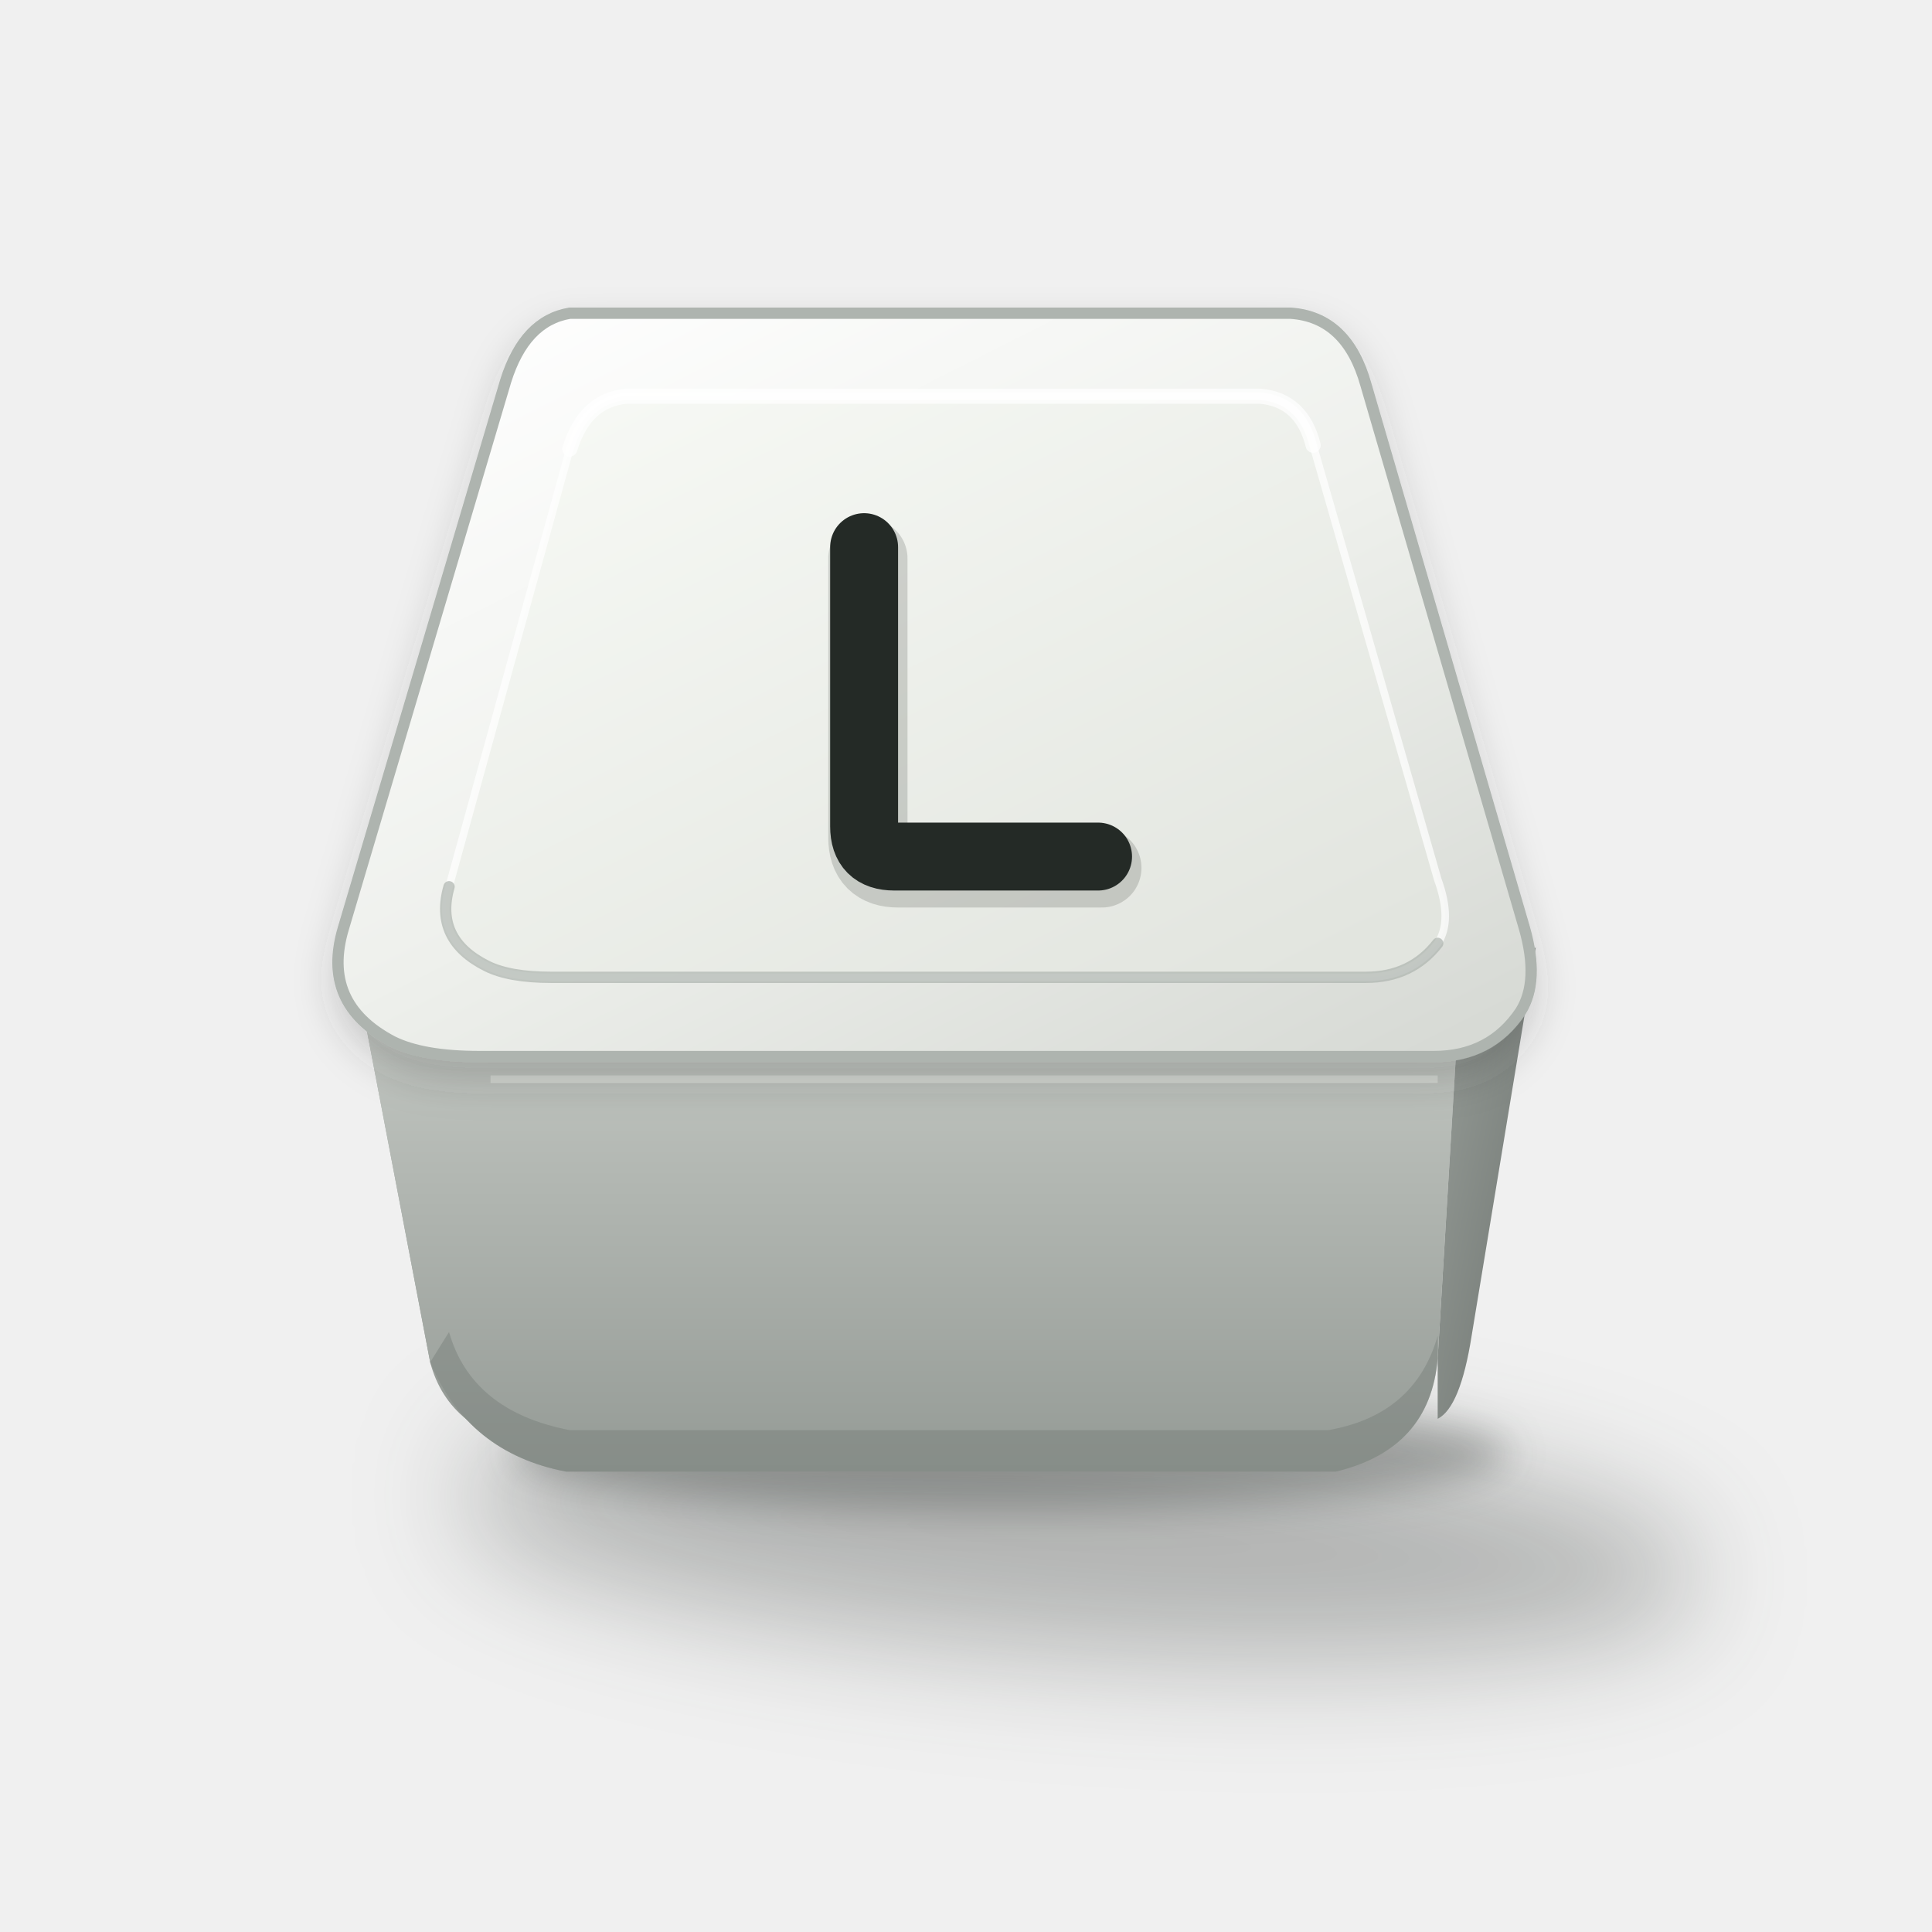
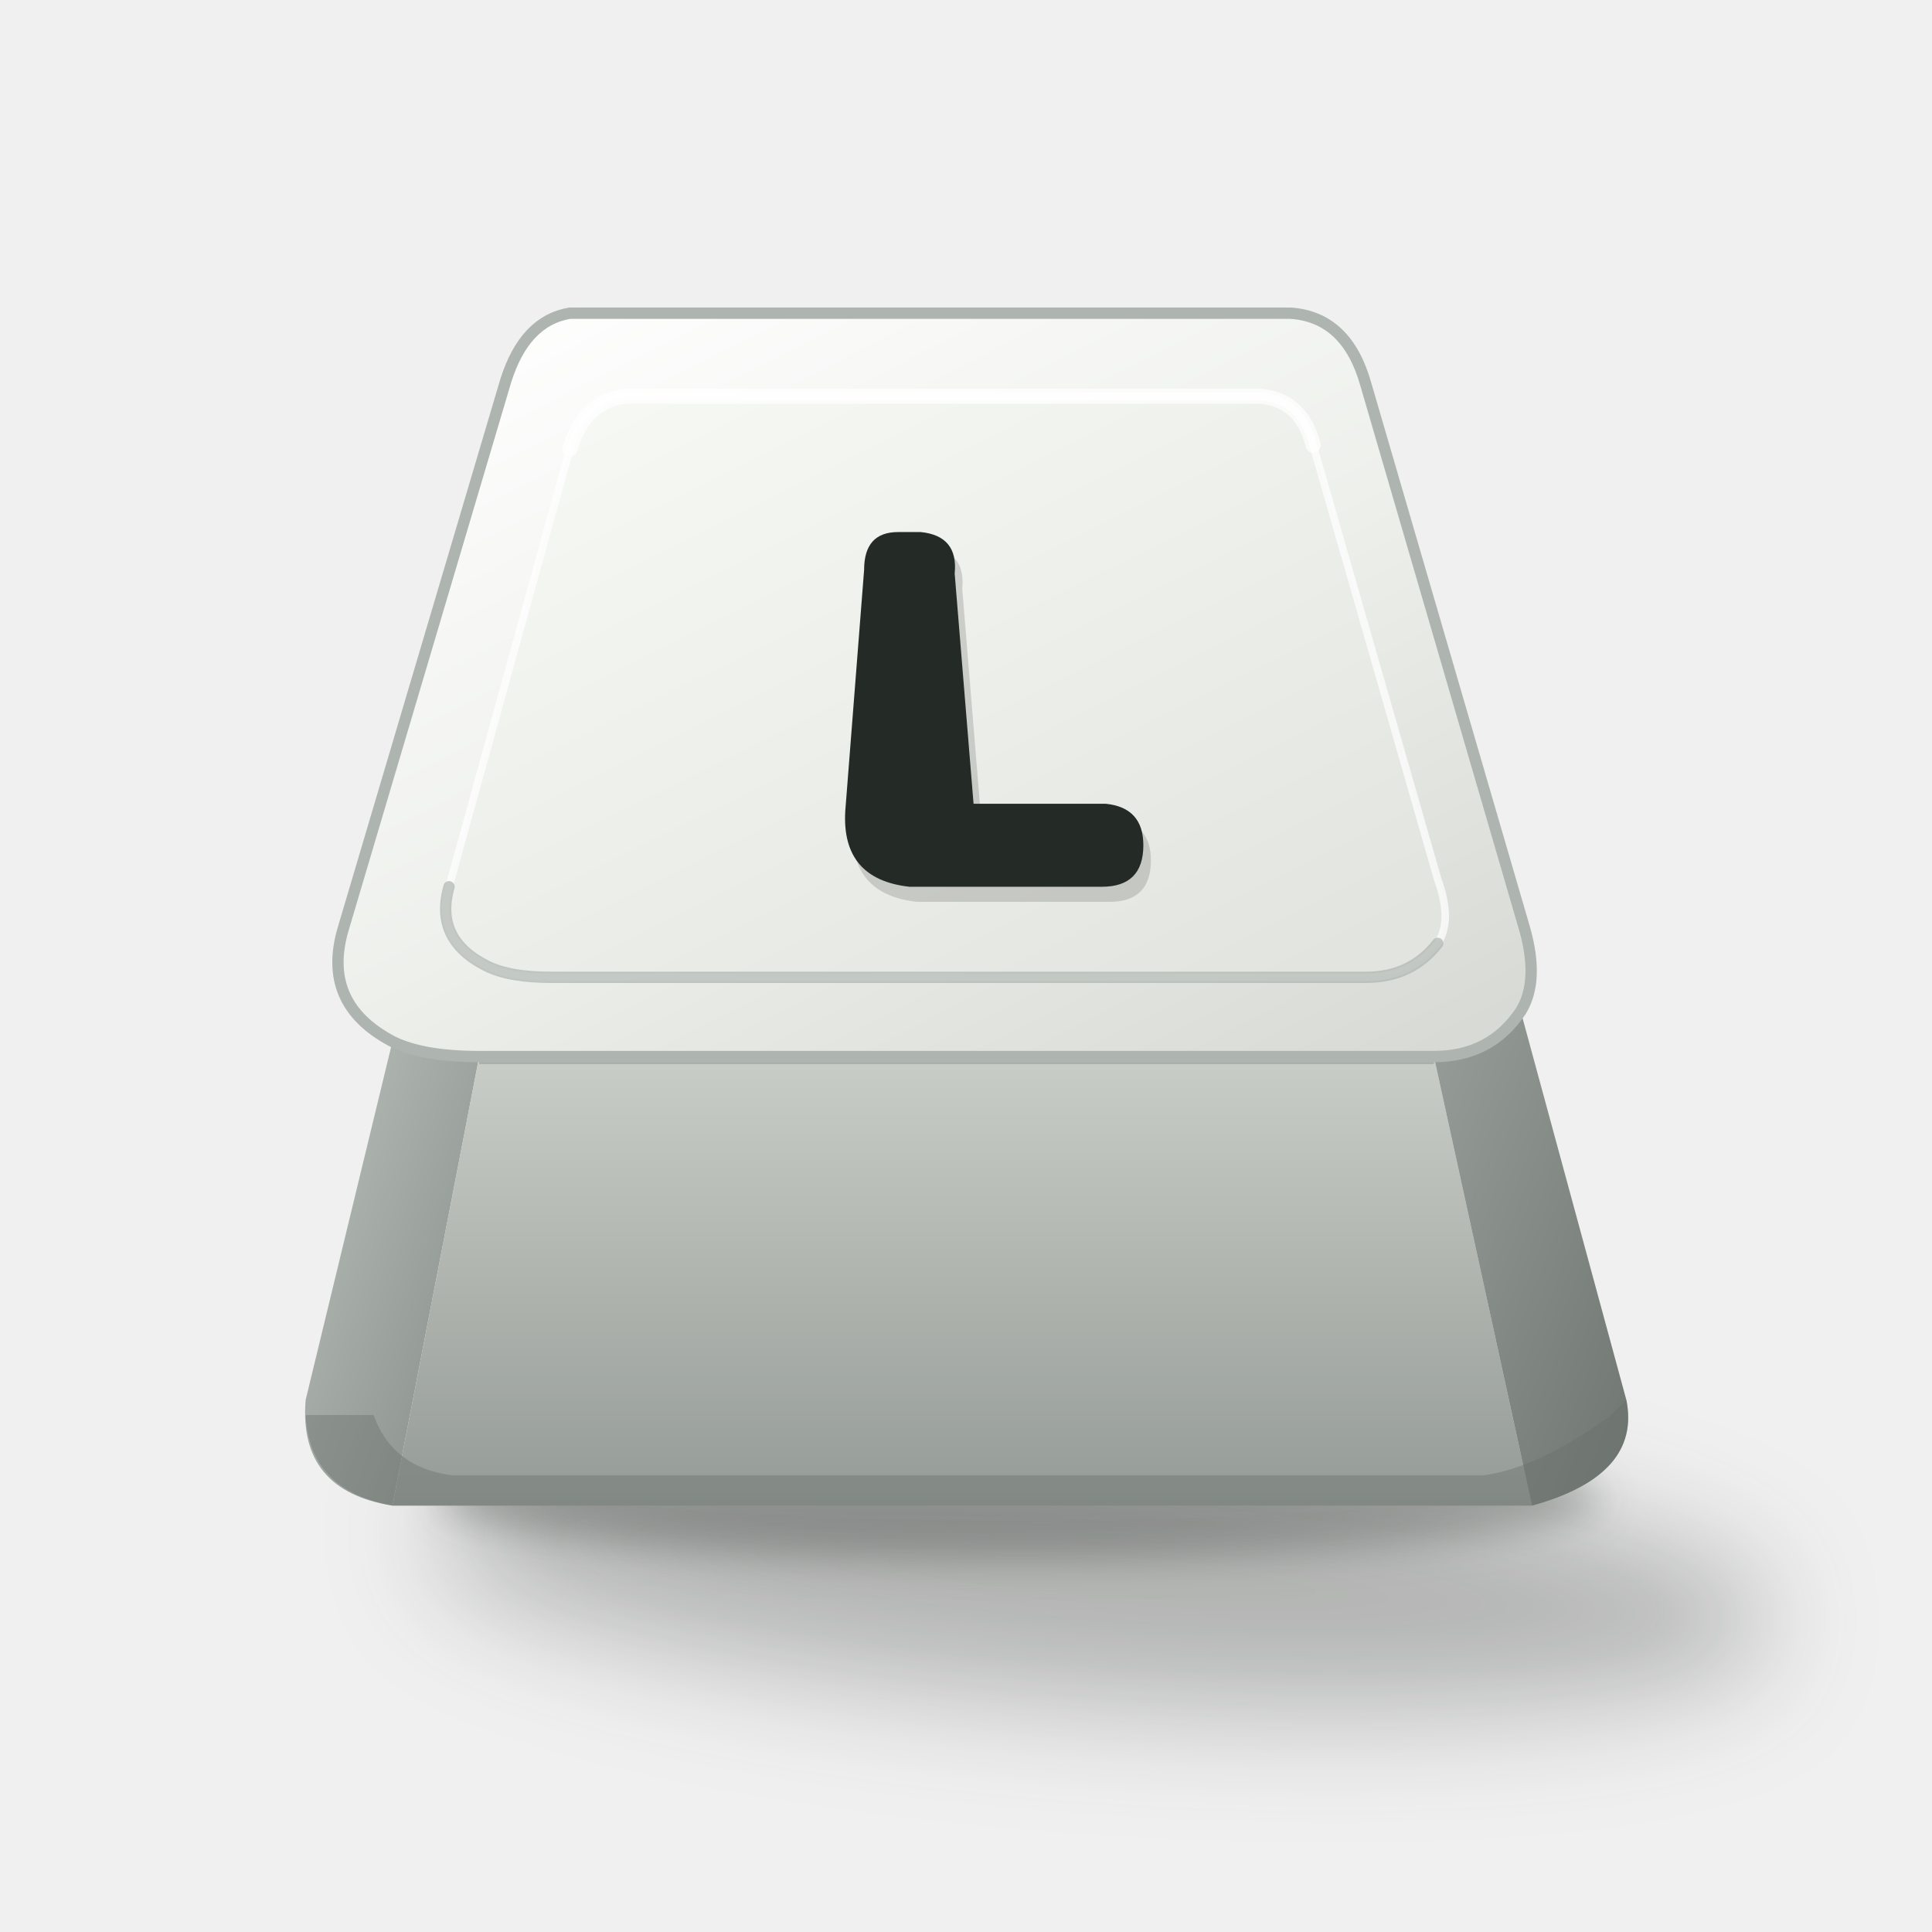
<svg xmlns="http://www.w3.org/2000/svg" viewBox="0 0 512 512" role="img" aria-labelledby="title description">
  <defs>
    <linearGradient id="front" x1="0" y1="0" x2="0" y2="1">
      <stop offset="0" stop-color="#c9cdc8" />
      <stop offset="1" stop-color="#959b96" />
    </linearGradient>
    <linearGradient id="left" x1="0" y1="0" x2="1" y2="1">
      <stop offset="0" stop-color="#b9bfba" />
      <stop offset="1" stop-color="#858b86" />
    </linearGradient>
    <linearGradient id="right" x1="0" y1="0" x2="1" y2="1">
      <stop offset="0" stop-color="#979d98" />
      <stop offset="1" stop-color="#6f7571" />
    </linearGradient>
    <linearGradient id="top" x1="0.08" y1="0" x2="0.9" y2="1">
      <stop offset="0" stop-color="#ffffff" />
      <stop offset="0.52" stop-color="#eef0ec" />
      <stop offset="1" stop-color="#d7dad5" />
    </linearGradient>
    <linearGradient id="dish" x1="0" y1="0" x2="0.85" y2="1">
      <stop offset="0" stop-color="#f8faf6" />
      <stop offset="1" stop-color="#e2e5df" />
    </linearGradient>
    <filter id="shadow" x="-30%" y="-80%" width="170%" height="260%" color-interpolation-filters="sRGB">
      <feGaussianBlur stdDeviation="15" />
    </filter>
    <filter id="contact-shadow" x="-30%" y="-100%" width="170%" height="300%" color-interpolation-filters="sRGB">
      <feGaussianBlur stdDeviation="5" />
    </filter>
-     <filter id="top-shadow" x="-20%" y="-20%" width="140%" height="150%" color-interpolation-filters="sRGB">
-       <feDropShadow dx="0" dy="5" stdDeviation="5" flood-color="#343a36" flood-opacity="0.2" />
-     </filter>
  </defs>
-   <ellipse cx="286" cy="407" rx="167" ry="31" transform="rotate(4 286 407)" fill="#222824" opacity="0.3" filter="url(#shadow)" />
-   <ellipse cx="268" cy="385" rx="132" ry="15" fill="#1e2420" opacity="0.3" filter="url(#contact-shadow)" />
-   <path d="M93 251 L126 277 L143 384 Q119 380 114 361 Z" fill="url(#left)" />
-   <path d="M126 277 L386 277 L381 360 Q379 384 354 390 L150 390 Q124 385 114 361 L93 251 Z" fill="url(#front)" />
-   <path d="M386 277 L407 251 L390 354 Q387 373 381 376 L381 360 Z" fill="url(#right)" />
-   <path d="M119 353 Q125 374 151 379 L352 379 Q375 375 381 354 L381 360 Q379 384 354 390 L150 390 Q124 385 114 361 Z" fill="#737a75" opacity="0.42" />
-   <path d="M130 286 L381 286" fill="none" stroke="#e2e5e0" stroke-opacity="0.55" stroke-width="2" />
-   <path d="M151 83 Q139 85 134 101 L91 246 Q85 266 104 276 Q112 280 127 280 L380 280 Q395 280 403 268 Q408 260 404 246 L362 102 Q357 84 342 83 Z" fill="url(#top)" stroke="#aeb4af" stroke-width="3" stroke-linejoin="round" filter="url(#top-shadow)" />
+   <ellipse cx="292" cy="418" rx="180" ry="33" transform="rotate(4 292 418)" fill="#222824" opacity="0.3" filter="url(#shadow)" />
+   <ellipse cx="270" cy="397" rx="154" ry="16" fill="#1e2420" opacity="0.3" filter="url(#contact-shadow)" />
+   <path d="M104 276 L127 280 L104 399 Q79 395 81 371 Z" fill="url(#left)" />
+   <path d="M127 280 L380 280 L406 399 L104 399 Z" fill="url(#front)" />
+   <path d="M380 280 L403 268 L431 371 Q435 391 406 399 Z" fill="url(#right)" />
+   <path d="M99 375 Q104 389 120 391 L393 391 Q408 389 427 375 L431 371 Q435 391 406 399 L104 399 Q82 395 81 375 Z" fill="#68706b" opacity="0.42" />
+   <path d="M127 281 L380 281" fill="none" stroke="#727974" stroke-opacity="0.35" stroke-width="2" />
+   <path d="M151 83 Q139 85 134 101 L91 246 Q85 266 104 276 Q112 280 127 280 L380 280 Q395 280 403 268 Q408 260 404 246 L362 102 Q357 84 342 83 Z" fill="url(#top)" stroke="#aeb4af" stroke-width="3" stroke-linejoin="round" />
  <path d="M166 105 Q155 106 151 119 L119 235 Q115 249 129 256 Q135 259 146 259 L362 259 Q374 259 381 250 Q385 244 381 233 L348 118 Q345 106 334 105 Z" fill="url(#dish)" stroke="#ffffff" stroke-opacity="0.72" stroke-width="2" />
  <path d="M151 119 Q155 106 166 105 L334 105 Q345 106 348 118" fill="none" stroke="#ffffff" stroke-width="4" stroke-linecap="round" opacity="0.72" />
  <path d="M119 235 Q115 249 129 256 Q135 259 146 259 L362 259 Q374 259 381 250" fill="none" stroke="#adb3ae" stroke-width="3" stroke-linecap="round" opacity="0.7" />
-   <path d="M229 145 L229 219 Q229 227 237 227 L291 227" fill="none" stroke="#111512" stroke-opacity="0.16" stroke-width="21" stroke-linecap="round" stroke-linejoin="round" transform="translate(1 3)" />
-   <path d="M229 145 L229 219 Q229 227 237 227 L291 227" fill="none" stroke="#242a26" stroke-width="18" stroke-linecap="round" stroke-linejoin="round" />
+   <path d="M238 141 Q229 141 229 151 L224 215 Q223 233 241 235 L292 235 Q303 235 303 224 Q303 214 293 213 L258 213 L253 152 Q254 142 244 141 Z" fill="#111512" opacity="0.16" transform="translate(2 4)" />
+   <path d="M238 141 Q229 141 229 151 L224 215 Q223 233 241 235 L292 235 Q303 235 303 224 Q303 214 293 213 L258 213 L253 152 Q254 142 244 141 Z" fill="#242a26" />
</svg>
